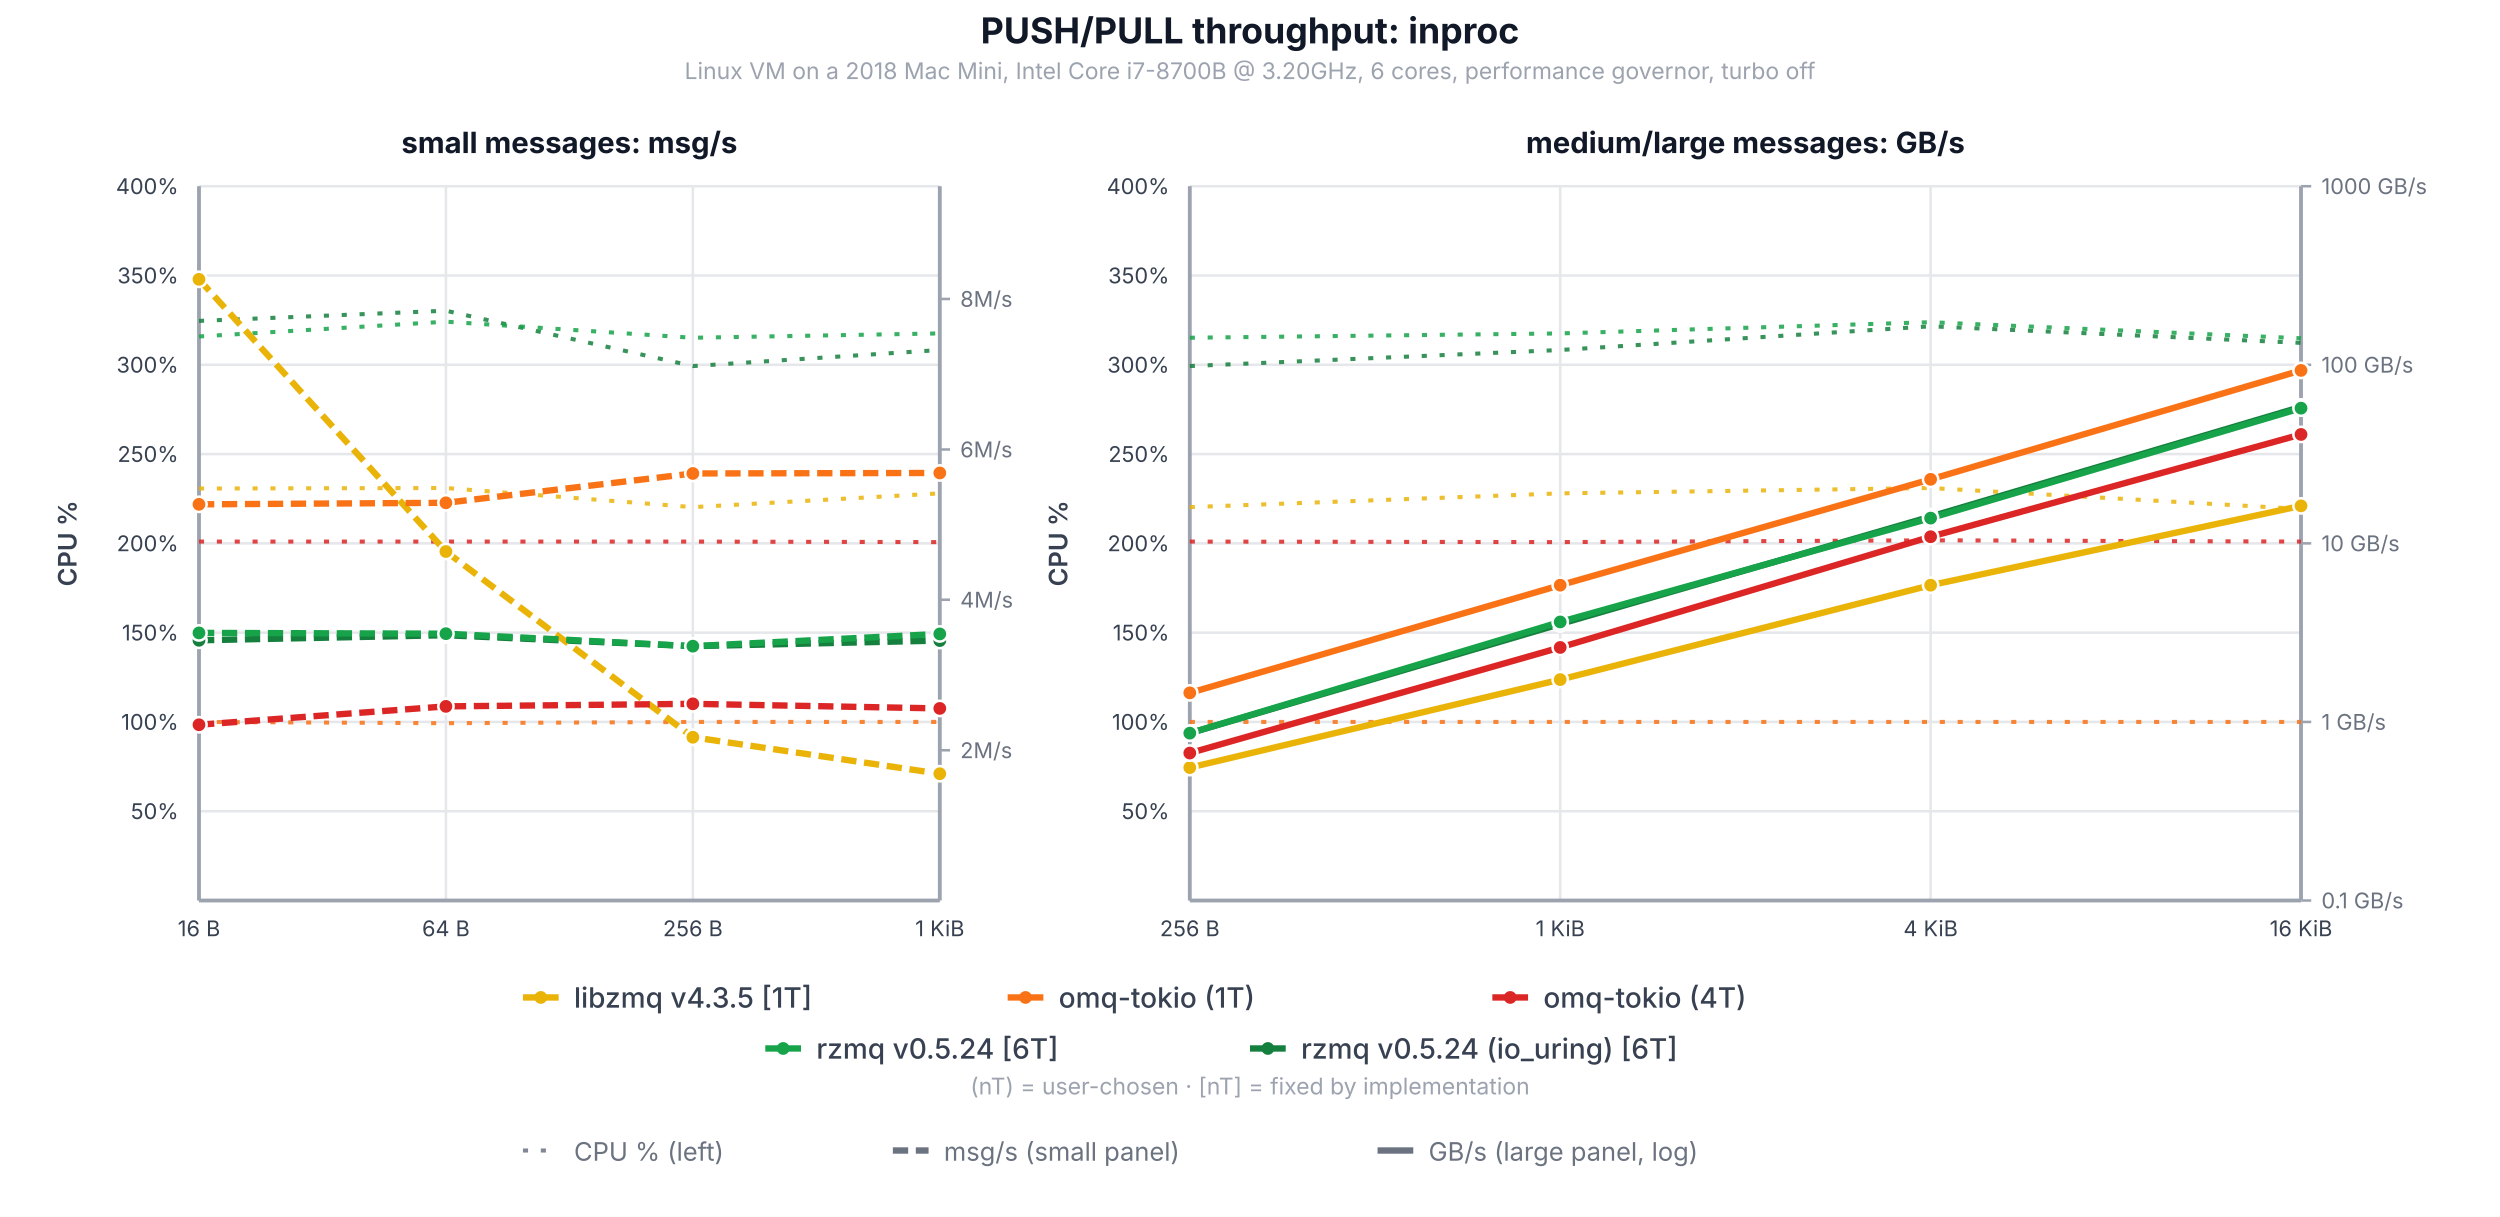
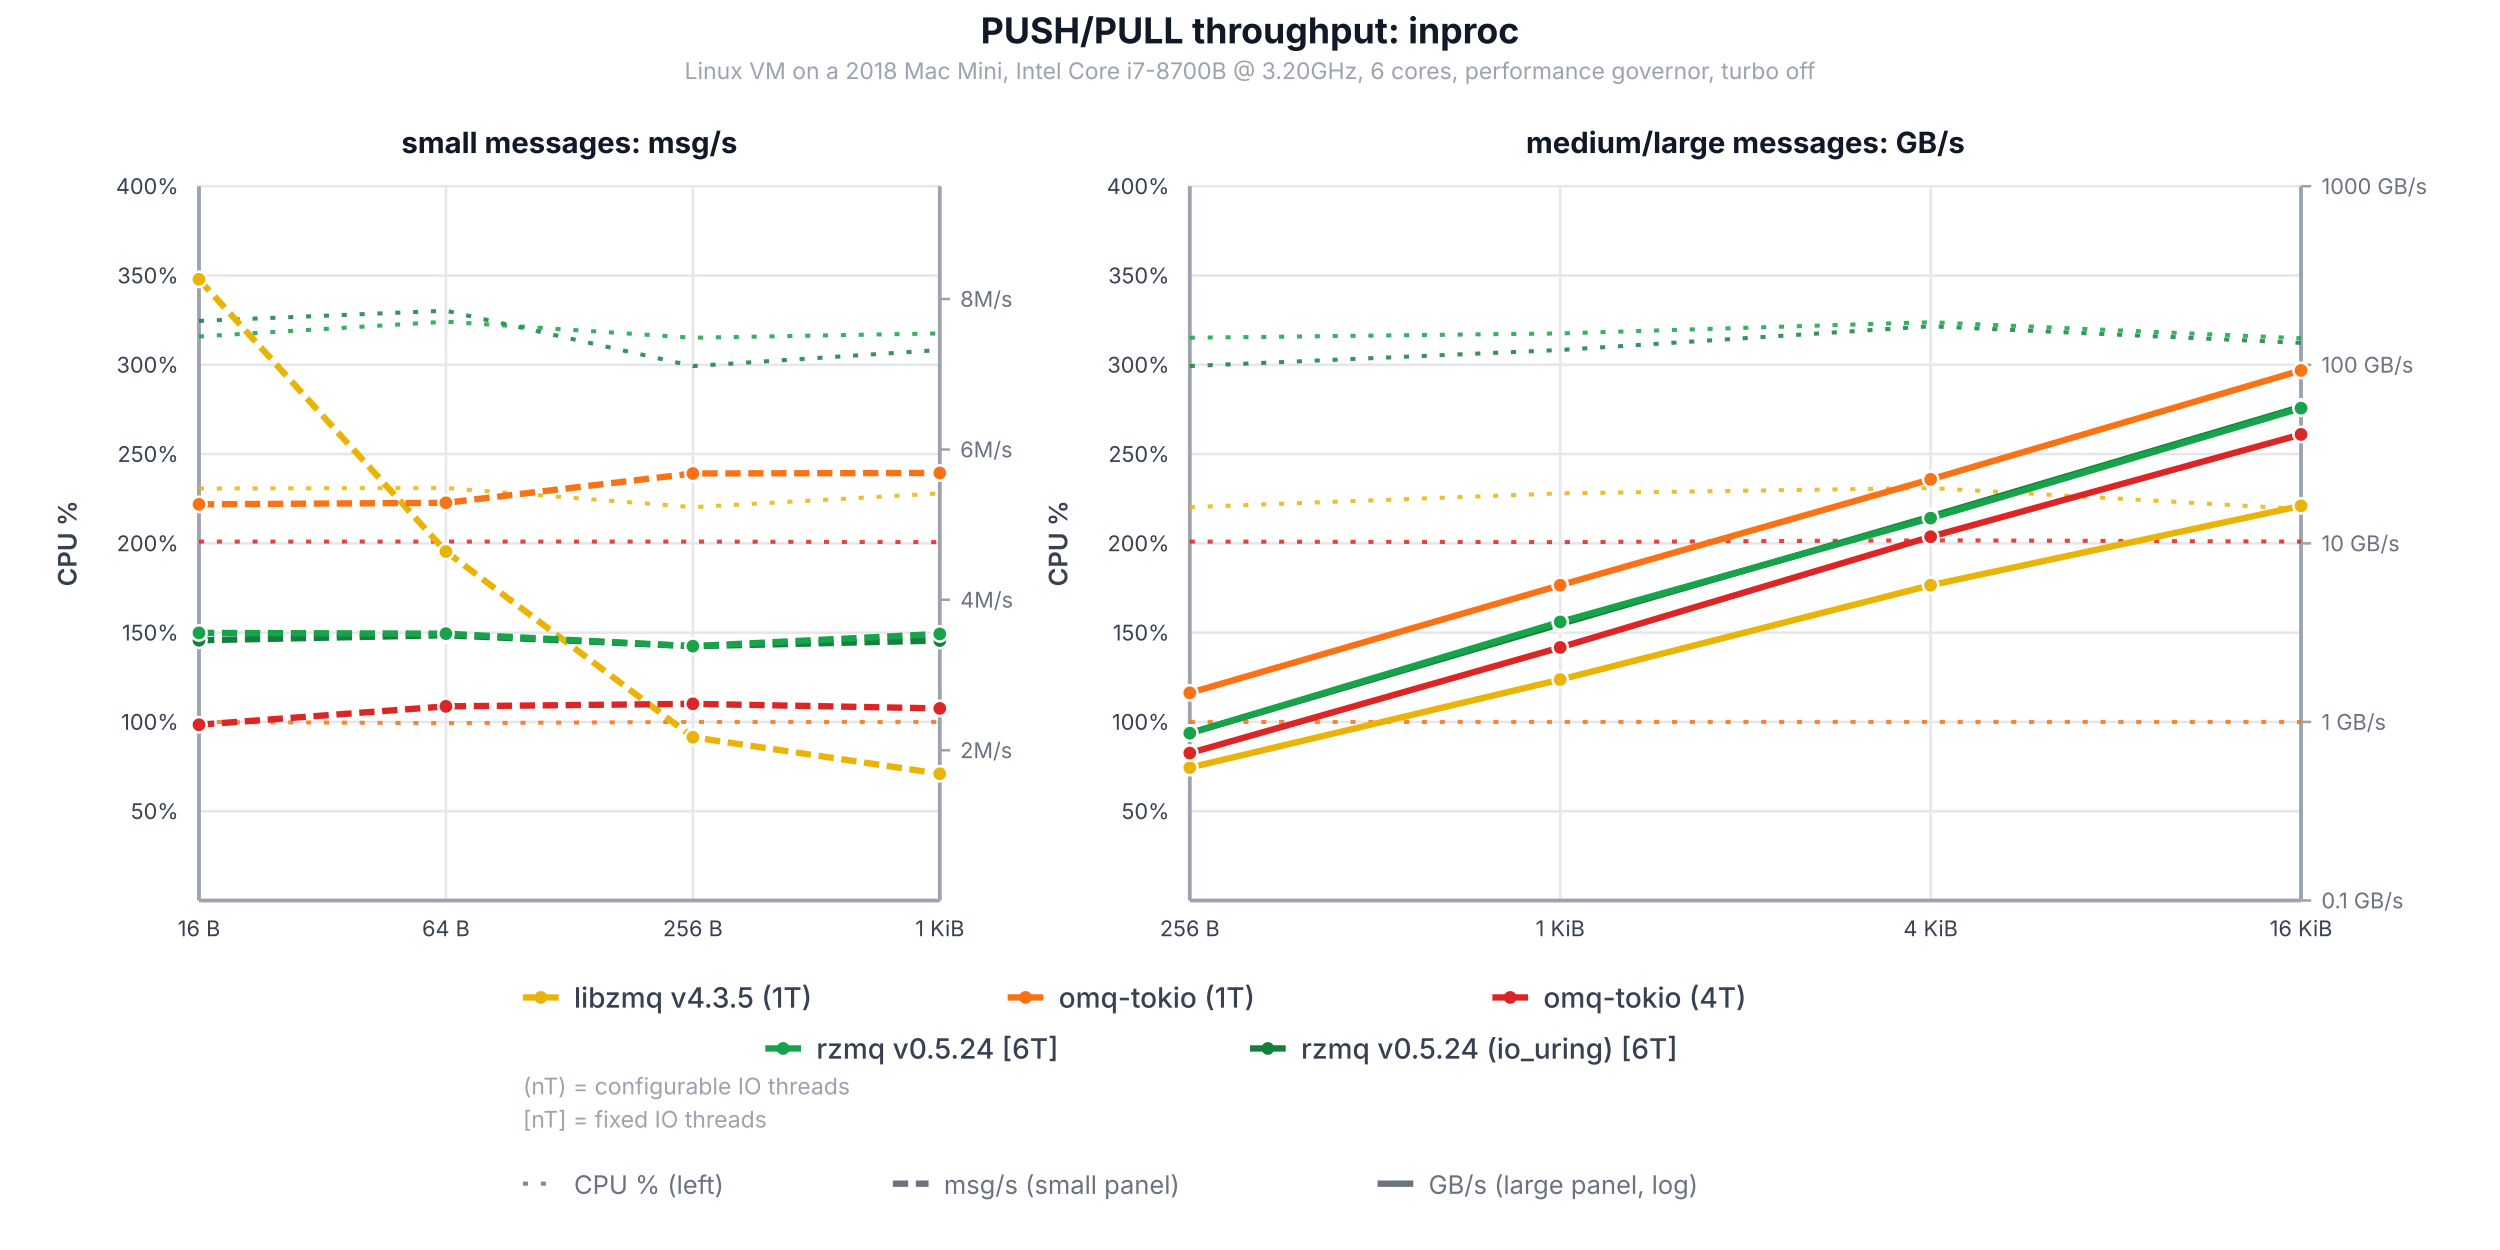
- <svg xmlns="http://www.w3.org/2000/svg" viewBox="0 0 980 477" font-family="system-ui, -apple-system, sans-serif">
-   <rect width="980" height="477" fill="white" />
+ <svg xmlns="http://www.w3.org/2000/svg" viewBox="0 0 980 490" font-family="system-ui, -apple-system, sans-serif">
+   <rect width="980" height="490" fill="white" />
  <text x="490.0" y="17.0" text-anchor="middle" fill="#111827" font-size="14" font-weight="700">PUSH/PULL throughput: inproc</text>
  <text x="490.0" y="31.0" text-anchor="middle" fill="#9ca3af" font-size="9">Linux VM on a 2018 Mac Mini, Intel Core i7-8700B @ 3.20GHz, 6 cores, performance governor, turbo off</text>
  <text x="223.2" y="60.0" text-anchor="middle" fill="#111827" font-size="11.5" font-weight="700">small messages: msg/s</text>
  <line x1="78.0" y1="318.0" x2="368.4" y2="318.0" stroke="#e5e7eb" stroke-width="1" />
  <text x="70.0" y="318.0" text-anchor="end" dominant-baseline="middle" fill="#374151" font-size="8.5">50%</text>
  <line x1="78.0" y1="283.0" x2="368.4" y2="283.0" stroke="#e5e7eb" stroke-width="1" />
  <text x="70.0" y="283.0" text-anchor="end" dominant-baseline="middle" fill="#374151" font-size="8.5">100%</text>
  <line x1="78.0" y1="248.0" x2="368.4" y2="248.0" stroke="#e5e7eb" stroke-width="1" />
  <text x="70.0" y="248.0" text-anchor="end" dominant-baseline="middle" fill="#374151" font-size="8.5">150%</text>
  <line x1="78.0" y1="213.0" x2="368.4" y2="213.0" stroke="#e5e7eb" stroke-width="1" />
  <text x="70.0" y="213.0" text-anchor="end" dominant-baseline="middle" fill="#374151" font-size="8.5">200%</text>
  <line x1="78.0" y1="178.0" x2="368.4" y2="178.0" stroke="#e5e7eb" stroke-width="1" />
  <text x="70.0" y="178.0" text-anchor="end" dominant-baseline="middle" fill="#374151" font-size="8.5">250%</text>
  <line x1="78.0" y1="143.0" x2="368.4" y2="143.0" stroke="#e5e7eb" stroke-width="1" />
  <text x="70.0" y="143.0" text-anchor="end" dominant-baseline="middle" fill="#374151" font-size="8.5">300%</text>
  <line x1="78.0" y1="108.0" x2="368.4" y2="108.0" stroke="#e5e7eb" stroke-width="1" />
  <text x="70.0" y="108.0" text-anchor="end" dominant-baseline="middle" fill="#374151" font-size="8.5">350%</text>
  <line x1="78.0" y1="73.0" x2="368.4" y2="73.0" stroke="#e5e7eb" stroke-width="1" />
  <text x="70.0" y="73.0" text-anchor="end" dominant-baseline="middle" fill="#374151" font-size="8.5">400%</text>
  <line x1="368.4" y1="294.1" x2="372.4" y2="294.1" stroke="#9ca3af" stroke-width="1" />
  <text x="376.4" y="294.1" text-anchor="start" dominant-baseline="middle" fill="#6b7280" font-size="8.5">2M/s</text>
  <line x1="368.4" y1="235.1" x2="372.4" y2="235.1" stroke="#9ca3af" stroke-width="1" />
  <text x="376.4" y="235.1" text-anchor="start" dominant-baseline="middle" fill="#6b7280" font-size="8.5">4M/s</text>
  <line x1="368.4" y1="176.2" x2="372.4" y2="176.2" stroke="#9ca3af" stroke-width="1" />
  <text x="376.4" y="176.2" text-anchor="start" dominant-baseline="middle" fill="#6b7280" font-size="8.5">6M/s</text>
  <line x1="368.4" y1="117.2" x2="372.4" y2="117.2" stroke="#9ca3af" stroke-width="1" />
  <text x="376.4" y="117.2" text-anchor="start" dominant-baseline="middle" fill="#6b7280" font-size="8.5">8M/s</text>
  <line x1="78.0" y1="73.0" x2="78.0" y2="353.0" stroke="#e5e7eb" stroke-width="1" />
  <line x1="174.8" y1="73.0" x2="174.8" y2="353.0" stroke="#e5e7eb" stroke-width="1" />
  <line x1="271.6" y1="73.0" x2="271.6" y2="353.0" stroke="#e5e7eb" stroke-width="1" />
  <line x1="368.4" y1="73.0" x2="368.4" y2="353.0" stroke="#e5e7eb" stroke-width="1" />
  <line x1="78.0" y1="73.0" x2="78.0" y2="353.0" stroke="#9ca3af" stroke-width="1.5" />
  <line x1="368.4" y1="73.0" x2="368.4" y2="353.0" stroke="#9ca3af" stroke-width="1.5" />
  <line x1="78.0" y1="353.0" x2="368.4" y2="353.0" stroke="#9ca3af" stroke-width="1.5" />
  <text x="30.0" y="213.0" text-anchor="middle" fill="#374151" font-size="10" font-weight="600" transform="rotate(-90,30.0,213.0)">CPU %</text>
  <polyline points="78.0,125.8 174.8,121.8 271.6,143.5 368.4,137.2" fill="none" stroke="#15803d" stroke-width="1.6" stroke-dasharray="2,5" opacity="0.85" />
  <polyline points="78.0,191.5 174.8,191.3 271.6,198.8 368.4,193.4" fill="none" stroke="#eab308" stroke-width="1.6" stroke-dasharray="2,5" opacity="0.85" />
  <polyline points="78.0,212.3 174.8,212.3 271.6,212.3 368.4,212.5" fill="none" stroke="#dc2626" stroke-width="1.6" stroke-dasharray="2,5" opacity="0.85" />
  <polyline points="78.0,283.0 174.8,283.5 271.6,283.0 368.4,283.0" fill="none" stroke="#f97316" stroke-width="1.6" stroke-dasharray="2,5" opacity="0.85" />
  <polyline points="78.0,131.9 174.8,126.1 271.6,132.4 368.4,130.7" fill="none" stroke="#16a34a" stroke-width="1.6" stroke-dasharray="2,5" opacity="0.85" />
  <polyline points="78.0,251.0 174.8,249.0 271.6,253.3 368.4,251.1" fill="none" stroke="#15803d" stroke-width="2.5" stroke-dasharray="6,3" />
  <circle cx="78.0" cy="251.0" r="3" fill="#15803d" stroke="white" stroke-width="1" />
  <circle cx="174.8" cy="249.0" r="3" fill="#15803d" stroke="white" stroke-width="1" />
  <circle cx="271.6" cy="253.3" r="3" fill="#15803d" stroke="white" stroke-width="1" />
  <circle cx="368.4" cy="251.1" r="3" fill="#15803d" stroke="white" stroke-width="1" />
  <polyline points="78.0,109.5 174.8,216.2 271.6,289.0 368.4,303.3" fill="none" stroke="#eab308" stroke-width="2.5" stroke-dasharray="6,3" />
  <circle cx="78.0" cy="109.5" r="3" fill="#eab308" stroke="white" stroke-width="1" />
  <circle cx="174.8" cy="216.2" r="3" fill="#eab308" stroke="white" stroke-width="1" />
  <circle cx="271.6" cy="289.0" r="3" fill="#eab308" stroke="white" stroke-width="1" />
  <circle cx="368.4" cy="303.3" r="3" fill="#eab308" stroke="white" stroke-width="1" />
  <polyline points="78.0,284.1 174.8,276.9 271.6,275.9 368.4,277.7" fill="none" stroke="#dc2626" stroke-width="2.5" stroke-dasharray="6,3" />
  <circle cx="78.0" cy="284.1" r="3" fill="#dc2626" stroke="white" stroke-width="1" />
  <circle cx="174.8" cy="276.9" r="3" fill="#dc2626" stroke="white" stroke-width="1" />
  <circle cx="271.6" cy="275.9" r="3" fill="#dc2626" stroke="white" stroke-width="1" />
  <circle cx="368.4" cy="277.7" r="3" fill="#dc2626" stroke="white" stroke-width="1" />
  <polyline points="78.0,197.7 174.8,197.1 271.6,185.6 368.4,185.4" fill="none" stroke="#f97316" stroke-width="2.5" stroke-dasharray="6,3" />
  <circle cx="78.0" cy="197.7" r="3" fill="#f97316" stroke="white" stroke-width="1" />
  <circle cx="174.8" cy="197.1" r="3" fill="#f97316" stroke="white" stroke-width="1" />
  <circle cx="271.6" cy="185.6" r="3" fill="#f97316" stroke="white" stroke-width="1" />
  <circle cx="368.4" cy="185.4" r="3" fill="#f97316" stroke="white" stroke-width="1" />
  <polyline points="78.0,248.1 174.8,248.4 271.6,253.3 368.4,248.5" fill="none" stroke="#16a34a" stroke-width="2.5" stroke-dasharray="6,3" />
  <circle cx="78.0" cy="248.1" r="3" fill="#16a34a" stroke="white" stroke-width="1" />
  <circle cx="174.8" cy="248.4" r="3" fill="#16a34a" stroke="white" stroke-width="1" />
  <circle cx="271.6" cy="253.3" r="3" fill="#16a34a" stroke="white" stroke-width="1" />
  <circle cx="368.4" cy="248.5" r="3" fill="#16a34a" stroke="white" stroke-width="1" />
  <text x="78.0" y="367.0" text-anchor="middle" fill="#374151" font-size="8.5">16 B</text>
  <text x="174.8" y="367.0" text-anchor="middle" fill="#374151" font-size="8.5">64 B</text>
  <text x="271.6" y="367.0" text-anchor="middle" fill="#374151" font-size="8.5">256 B</text>
  <text x="368.4" y="367.0" text-anchor="middle" fill="#374151" font-size="8.5">1 KiB</text>
  <text x="684.2" y="60.0" text-anchor="middle" fill="#111827" font-size="11.5" font-weight="700">medium/large messages: GB/s</text>
  <line x1="466.4" y1="318.0" x2="902.0" y2="318.0" stroke="#e5e7eb" stroke-width="1" />
  <text x="458.4" y="318.0" text-anchor="end" dominant-baseline="middle" fill="#374151" font-size="8.5">50%</text>
  <line x1="466.4" y1="283.0" x2="902.0" y2="283.0" stroke="#e5e7eb" stroke-width="1" />
  <text x="458.4" y="283.0" text-anchor="end" dominant-baseline="middle" fill="#374151" font-size="8.5">100%</text>
  <line x1="466.4" y1="248.0" x2="902.0" y2="248.0" stroke="#e5e7eb" stroke-width="1" />
  <text x="458.4" y="248.0" text-anchor="end" dominant-baseline="middle" fill="#374151" font-size="8.5">150%</text>
  <line x1="466.4" y1="213.0" x2="902.0" y2="213.0" stroke="#e5e7eb" stroke-width="1" />
  <text x="458.4" y="213.0" text-anchor="end" dominant-baseline="middle" fill="#374151" font-size="8.5">200%</text>
  <line x1="466.4" y1="178.0" x2="902.0" y2="178.0" stroke="#e5e7eb" stroke-width="1" />
  <text x="458.4" y="178.0" text-anchor="end" dominant-baseline="middle" fill="#374151" font-size="8.5">250%</text>
  <line x1="466.4" y1="143.0" x2="902.0" y2="143.0" stroke="#e5e7eb" stroke-width="1" />
  <text x="458.4" y="143.0" text-anchor="end" dominant-baseline="middle" fill="#374151" font-size="8.5">300%</text>
  <line x1="466.4" y1="108.0" x2="902.0" y2="108.0" stroke="#e5e7eb" stroke-width="1" />
  <text x="458.4" y="108.0" text-anchor="end" dominant-baseline="middle" fill="#374151" font-size="8.5">350%</text>
  <line x1="466.4" y1="73.0" x2="902.0" y2="73.0" stroke="#e5e7eb" stroke-width="1" />
  <text x="458.4" y="73.0" text-anchor="end" dominant-baseline="middle" fill="#374151" font-size="8.5">400%</text>
  <line x1="902.0" y1="353.0" x2="906.0" y2="353.0" stroke="#9ca3af" stroke-width="1" />
  <text x="910.0" y="353.0" text-anchor="start" dominant-baseline="middle" fill="#6b7280" font-size="8.5">0.1 GB/s</text>
  <line x1="902.0" y1="283.0" x2="906.0" y2="283.0" stroke="#9ca3af" stroke-width="1" />
  <text x="910.0" y="283.0" text-anchor="start" dominant-baseline="middle" fill="#6b7280" font-size="8.5">1 GB/s</text>
  <line x1="902.0" y1="213.0" x2="906.0" y2="213.0" stroke="#9ca3af" stroke-width="1" />
  <text x="910.0" y="213.0" text-anchor="start" dominant-baseline="middle" fill="#6b7280" font-size="8.5">10 GB/s</text>
  <line x1="902.0" y1="143.0" x2="906.0" y2="143.0" stroke="#9ca3af" stroke-width="1" />
  <text x="910.0" y="143.0" text-anchor="start" dominant-baseline="middle" fill="#6b7280" font-size="8.5">100 GB/s</text>
  <line x1="902.0" y1="73.0" x2="906.0" y2="73.0" stroke="#9ca3af" stroke-width="1" />
  <text x="910.0" y="73.0" text-anchor="start" dominant-baseline="middle" fill="#6b7280" font-size="8.5">1000 GB/s</text>
  <line x1="466.4" y1="73.0" x2="466.4" y2="353.0" stroke="#e5e7eb" stroke-width="1" />
  <line x1="611.6" y1="73.0" x2="611.6" y2="353.0" stroke="#e5e7eb" stroke-width="1" />
  <line x1="756.8" y1="73.0" x2="756.8" y2="353.0" stroke="#e5e7eb" stroke-width="1" />
  <line x1="902.0" y1="73.0" x2="902.0" y2="353.0" stroke="#e5e7eb" stroke-width="1" />
  <line x1="466.4" y1="73.0" x2="466.4" y2="353.0" stroke="#9ca3af" stroke-width="1.5" />
  <line x1="902.0" y1="73.0" x2="902.0" y2="353.0" stroke="#9ca3af" stroke-width="1.5" />
  <line x1="466.4" y1="353.0" x2="902.0" y2="353.0" stroke="#9ca3af" stroke-width="1.5" />
  <text x="418.4" y="213.0" text-anchor="middle" fill="#374151" font-size="10" font-weight="600" transform="rotate(-90,418.4,213.0)">CPU %</text>
  <polyline points="466.4,143.5 611.6,137.2 756.8,127.9 902.0,134.4" fill="none" stroke="#15803d" stroke-width="1.6" stroke-dasharray="2,5" opacity="0.85" />
  <polyline points="466.4,198.8 611.6,193.4 756.8,191.3 902.0,199.5" fill="none" stroke="#eab308" stroke-width="1.6" stroke-dasharray="2,5" opacity="0.85" />
  <polyline points="466.4,212.3 611.6,212.5 756.8,211.8 902.0,212.3" fill="none" stroke="#dc2626" stroke-width="1.6" stroke-dasharray="2,5" opacity="0.85" />
  <polyline points="466.4,283.0 611.6,283.0 756.8,283.0 902.0,283.0" fill="none" stroke="#f97316" stroke-width="1.6" stroke-dasharray="2,5" opacity="0.85" />
  <polyline points="466.4,132.4 611.6,130.7 756.8,126.3 902.0,132.6" fill="none" stroke="#16a34a" stroke-width="1.6" stroke-dasharray="2,5" opacity="0.85" />
  <polyline points="466.4,287.4 611.6,244.6 756.8,202.5 902.0,159.5" fill="none" stroke="#15803d" stroke-width="2.5" stroke-linecap="round" stroke-linejoin="round" />
  <circle cx="466.4" cy="287.4" r="3" fill="#15803d" stroke="white" stroke-width="1" />
  <circle cx="611.6" cy="244.6" r="3" fill="#15803d" stroke="white" stroke-width="1" />
  <circle cx="756.8" cy="202.5" r="3" fill="#15803d" stroke="white" stroke-width="1" />
  <circle cx="902.0" cy="159.5" r="3" fill="#15803d" stroke="white" stroke-width="1" />
  <polyline points="466.4,300.9 611.6,266.4 756.8,229.4 902.0,198.3" fill="none" stroke="#eab308" stroke-width="2.5" stroke-linecap="round" stroke-linejoin="round" />
  <circle cx="466.4" cy="300.9" r="3" fill="#eab308" stroke="white" stroke-width="1" />
  <circle cx="611.6" cy="266.4" r="3" fill="#eab308" stroke="white" stroke-width="1" />
  <circle cx="756.8" cy="229.4" r="3" fill="#eab308" stroke="white" stroke-width="1" />
  <circle cx="902.0" cy="198.3" r="3" fill="#eab308" stroke="white" stroke-width="1" />
  <polyline points="466.4,295.2 611.6,253.8 756.8,210.4 902.0,170.3" fill="none" stroke="#dc2626" stroke-width="2.5" stroke-linecap="round" stroke-linejoin="round" />
  <circle cx="466.4" cy="295.2" r="3" fill="#dc2626" stroke="white" stroke-width="1" />
  <circle cx="611.6" cy="253.8" r="3" fill="#dc2626" stroke="white" stroke-width="1" />
  <circle cx="756.8" cy="210.4" r="3" fill="#dc2626" stroke="white" stroke-width="1" />
  <circle cx="902.0" cy="170.3" r="3" fill="#dc2626" stroke="white" stroke-width="1" />
  <polyline points="466.4,271.6 611.6,229.4 756.8,187.9 902.0,145.2" fill="none" stroke="#f97316" stroke-width="2.5" stroke-linecap="round" stroke-linejoin="round" />
  <circle cx="466.4" cy="271.6" r="3" fill="#f97316" stroke="white" stroke-width="1" />
  <circle cx="611.6" cy="229.4" r="3" fill="#f97316" stroke="white" stroke-width="1" />
  <circle cx="756.8" cy="187.9" r="3" fill="#f97316" stroke="white" stroke-width="1" />
  <circle cx="902.0" cy="145.2" r="3" fill="#f97316" stroke="white" stroke-width="1" />
  <polyline points="466.4,287.4 611.6,243.8 756.8,203.1 902.0,160.0" fill="none" stroke="#16a34a" stroke-width="2.5" stroke-linecap="round" stroke-linejoin="round" />
  <circle cx="466.4" cy="287.4" r="3" fill="#16a34a" stroke="white" stroke-width="1" />
  <circle cx="611.6" cy="243.8" r="3" fill="#16a34a" stroke="white" stroke-width="1" />
  <circle cx="756.8" cy="203.1" r="3" fill="#16a34a" stroke="white" stroke-width="1" />
  <circle cx="902.0" cy="160.0" r="3" fill="#16a34a" stroke="white" stroke-width="1" />
  <text x="466.4" y="367.0" text-anchor="middle" fill="#374151" font-size="8.5">256 B</text>
  <text x="611.6" y="367.0" text-anchor="middle" fill="#374151" font-size="8.5">1 KiB</text>
  <text x="756.8" y="367.0" text-anchor="middle" fill="#374151" font-size="8.5">4 KiB</text>
  <text x="902.0" y="367.0" text-anchor="middle" fill="#374151" font-size="8.5">16 KiB</text>
  <line x1="205" y1="391" x2="219" y2="391" stroke="#eab308" stroke-width="2.5" />
  <circle cx="212" cy="391" r="2.5" fill="#eab308" />
-   <text x="225" y="395" fill="#374151" font-size="11" font-weight="500">libzmq v4.3.5 [1T]</text>
+   <text x="225" y="395" fill="#374151" font-size="11" font-weight="500">libzmq v4.3.5 (1T)</text>
  <line x1="395" y1="391" x2="409" y2="391" stroke="#f97316" stroke-width="2.5" />
  <circle cx="402" cy="391" r="2.5" fill="#f97316" />
  <text x="415" y="395" fill="#374151" font-size="11" font-weight="500">omq-tokio (1T)</text>
  <line x1="585" y1="391" x2="599" y2="391" stroke="#dc2626" stroke-width="2.5" />
  <circle cx="592" cy="391" r="2.5" fill="#dc2626" />
  <text x="605" y="395" fill="#374151" font-size="11" font-weight="500">omq-tokio (4T)</text>
  <line x1="300" y1="411" x2="314" y2="411" stroke="#16a34a" stroke-width="2.5" />
  <circle cx="307" cy="411" r="2.5" fill="#16a34a" />
  <text x="320" y="415" fill="#374151" font-size="11" font-weight="500">rzmq v0.5.24 [6T]</text>
  <line x1="490" y1="411" x2="504" y2="411" stroke="#15803d" stroke-width="2.5" />
  <circle cx="497" cy="411" r="2.5" fill="#15803d" />
  <text x="510" y="415" fill="#374151" font-size="11" font-weight="500">rzmq v0.5.24 (io_uring) [6T]</text>
-   <text x="490.0" y="429" text-anchor="middle" fill="#9ca3af" font-size="9">(nT) = user-chosen   ·   [nT] = fixed by implementation</text>
-   <line x1="205" y1="451" x2="219" y2="451" stroke="#6b7280" stroke-width="1.6" stroke-dasharray="2,5" opacity="0.85" />
-   <text x="225" y="455" fill="#6b7280" font-size="10">CPU % (left)</text>
-   <line x1="350" y1="451" x2="364" y2="451" stroke="#6b7280" stroke-width="2.5" stroke-dasharray="6,3" />
-   <text x="370" y="455" fill="#6b7280" font-size="10">msg/s (small panel)</text>
-   <line x1="540" y1="451" x2="554" y2="451" stroke="#6b7280" stroke-width="2.5" />
-   <text x="560" y="455" fill="#6b7280" font-size="10">GB/s (large panel, log)</text>
+   <text x="205" y="429" fill="#9ca3af" font-size="9">(nT) = configurable IO threads</text>
+   <text x="205" y="442" fill="#9ca3af" font-size="9">[nT] = fixed IO threads</text>
+   <line x1="205" y1="464" x2="219" y2="464" stroke="#6b7280" stroke-width="1.6" stroke-dasharray="2,5" opacity="0.85" />
+   <text x="225" y="468" fill="#6b7280" font-size="10">CPU % (left)</text>
+   <line x1="350" y1="464" x2="364" y2="464" stroke="#6b7280" stroke-width="2.5" stroke-dasharray="6,3" />
+   <text x="370" y="468" fill="#6b7280" font-size="10">msg/s (small panel)</text>
+   <line x1="540" y1="464" x2="554" y2="464" stroke="#6b7280" stroke-width="2.5" />
+   <text x="560" y="468" fill="#6b7280" font-size="10">GB/s (large panel, log)</text>
</svg>
